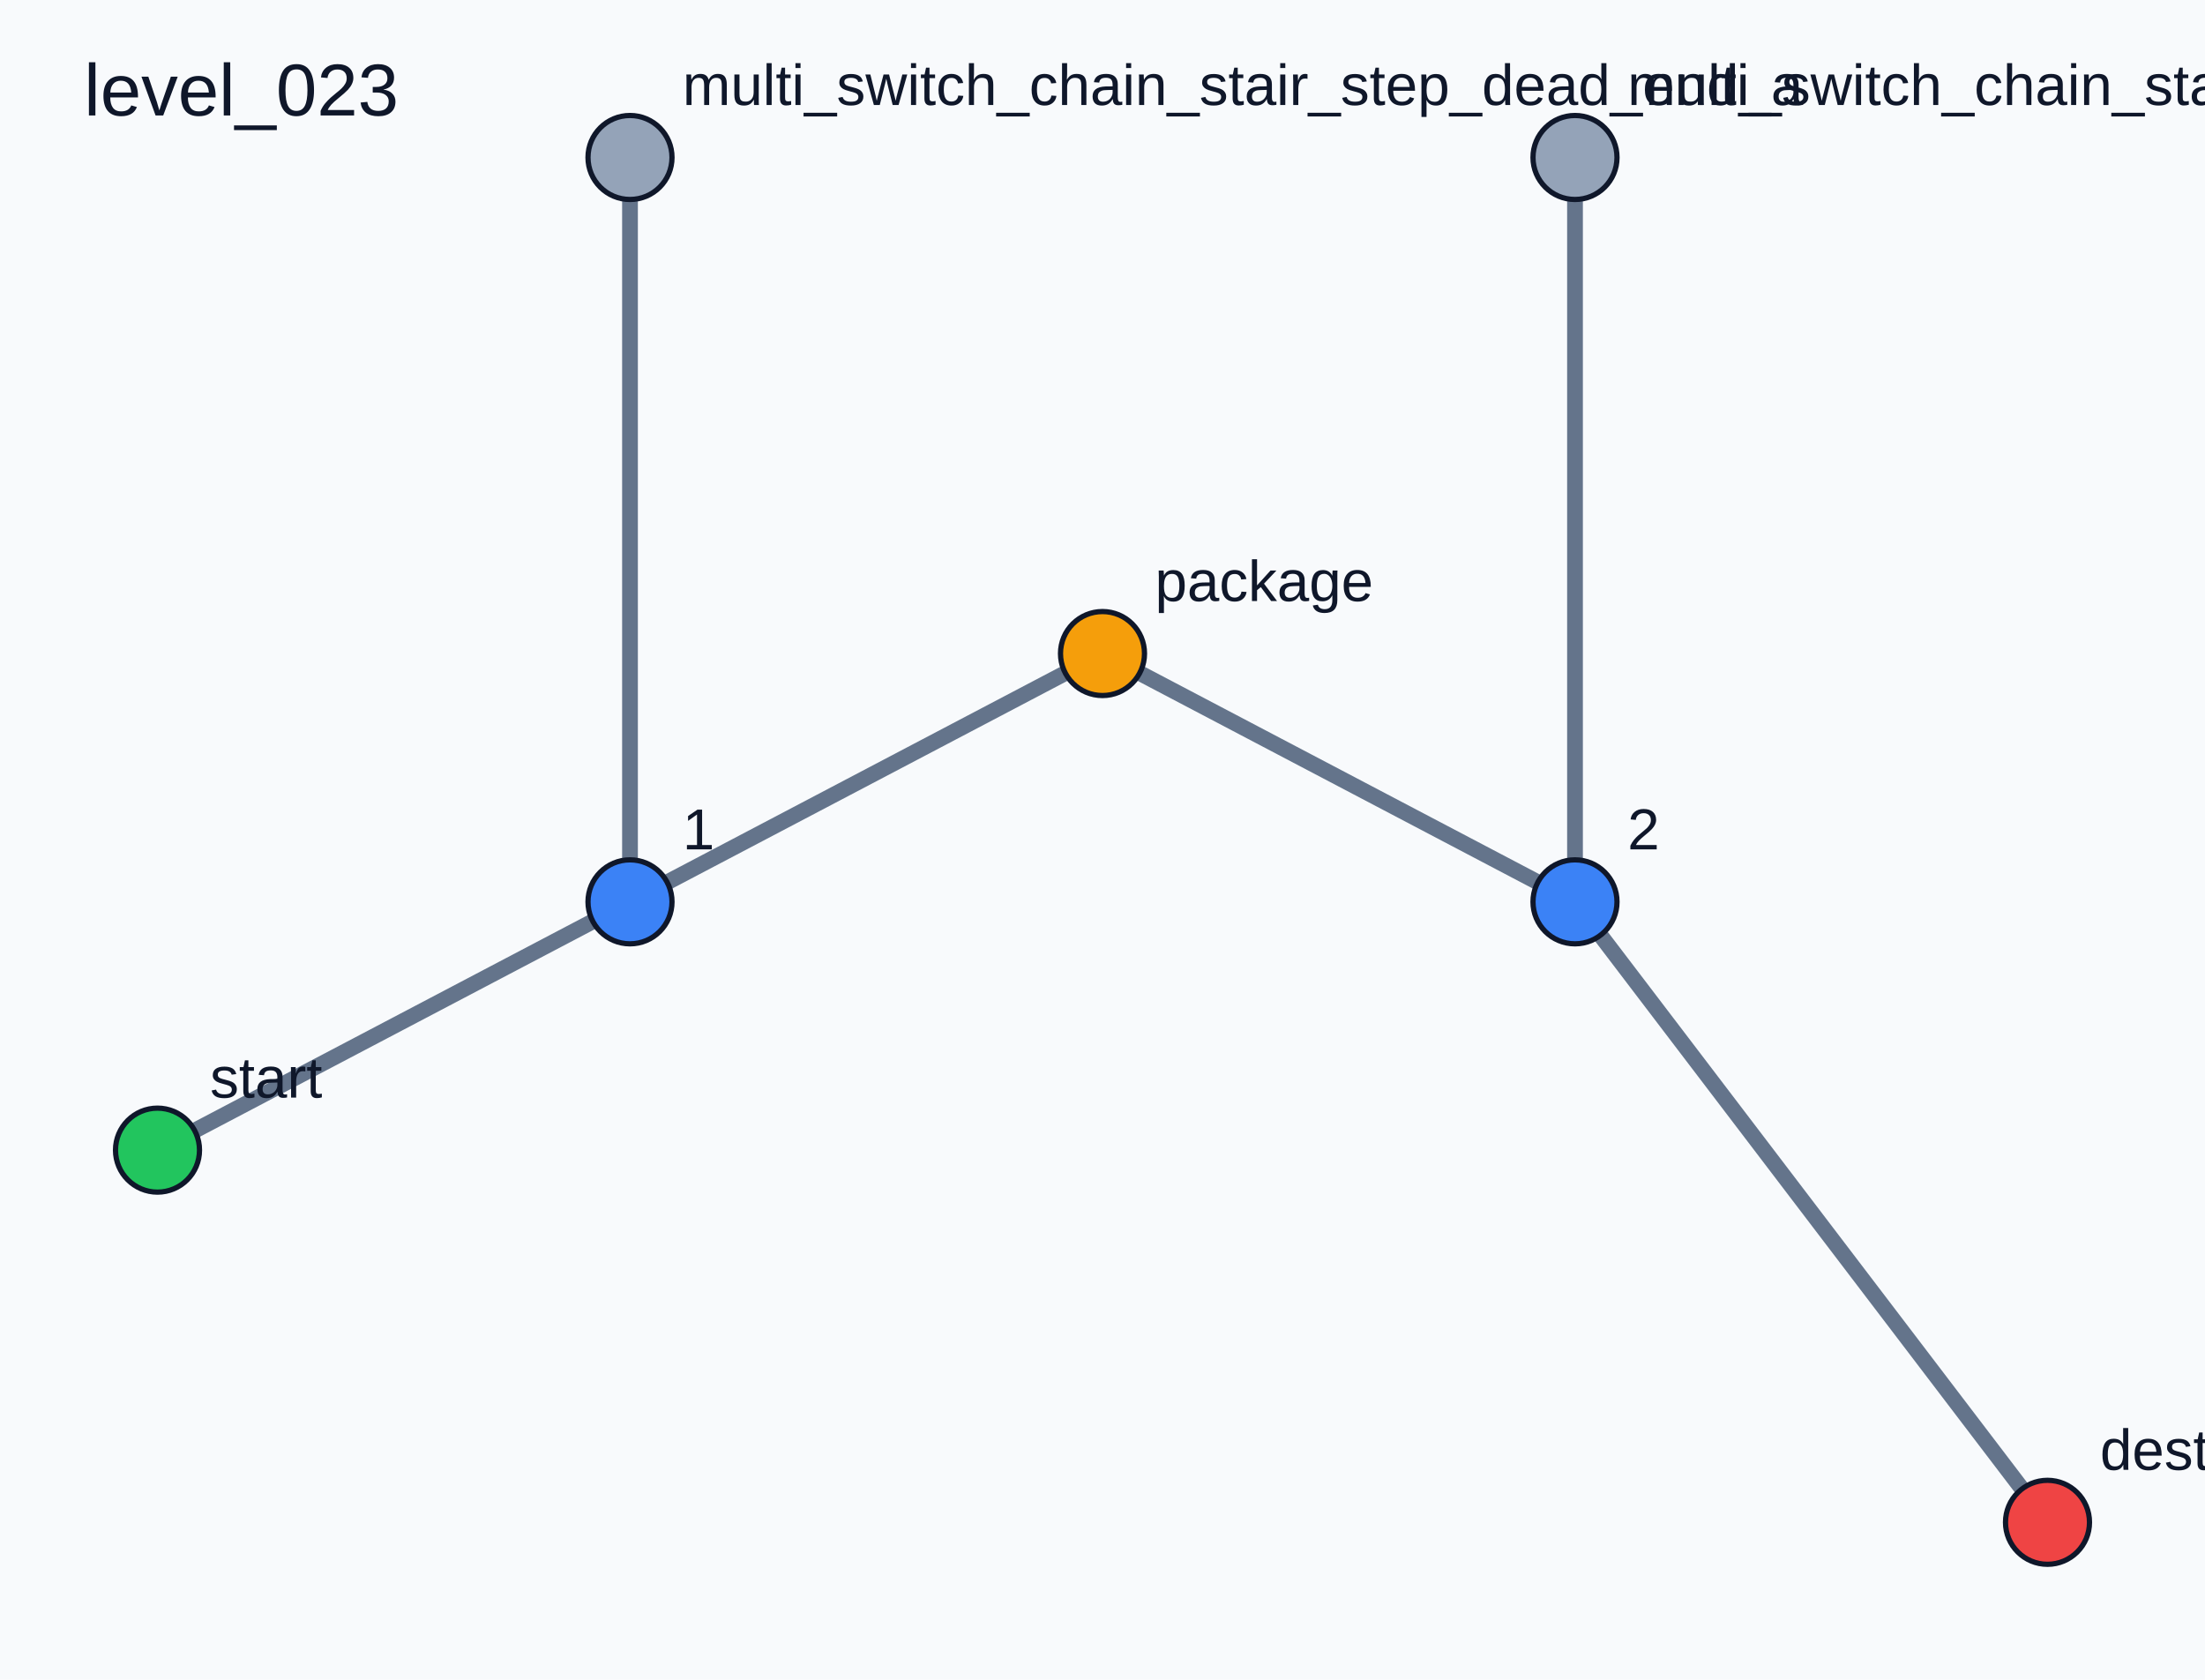
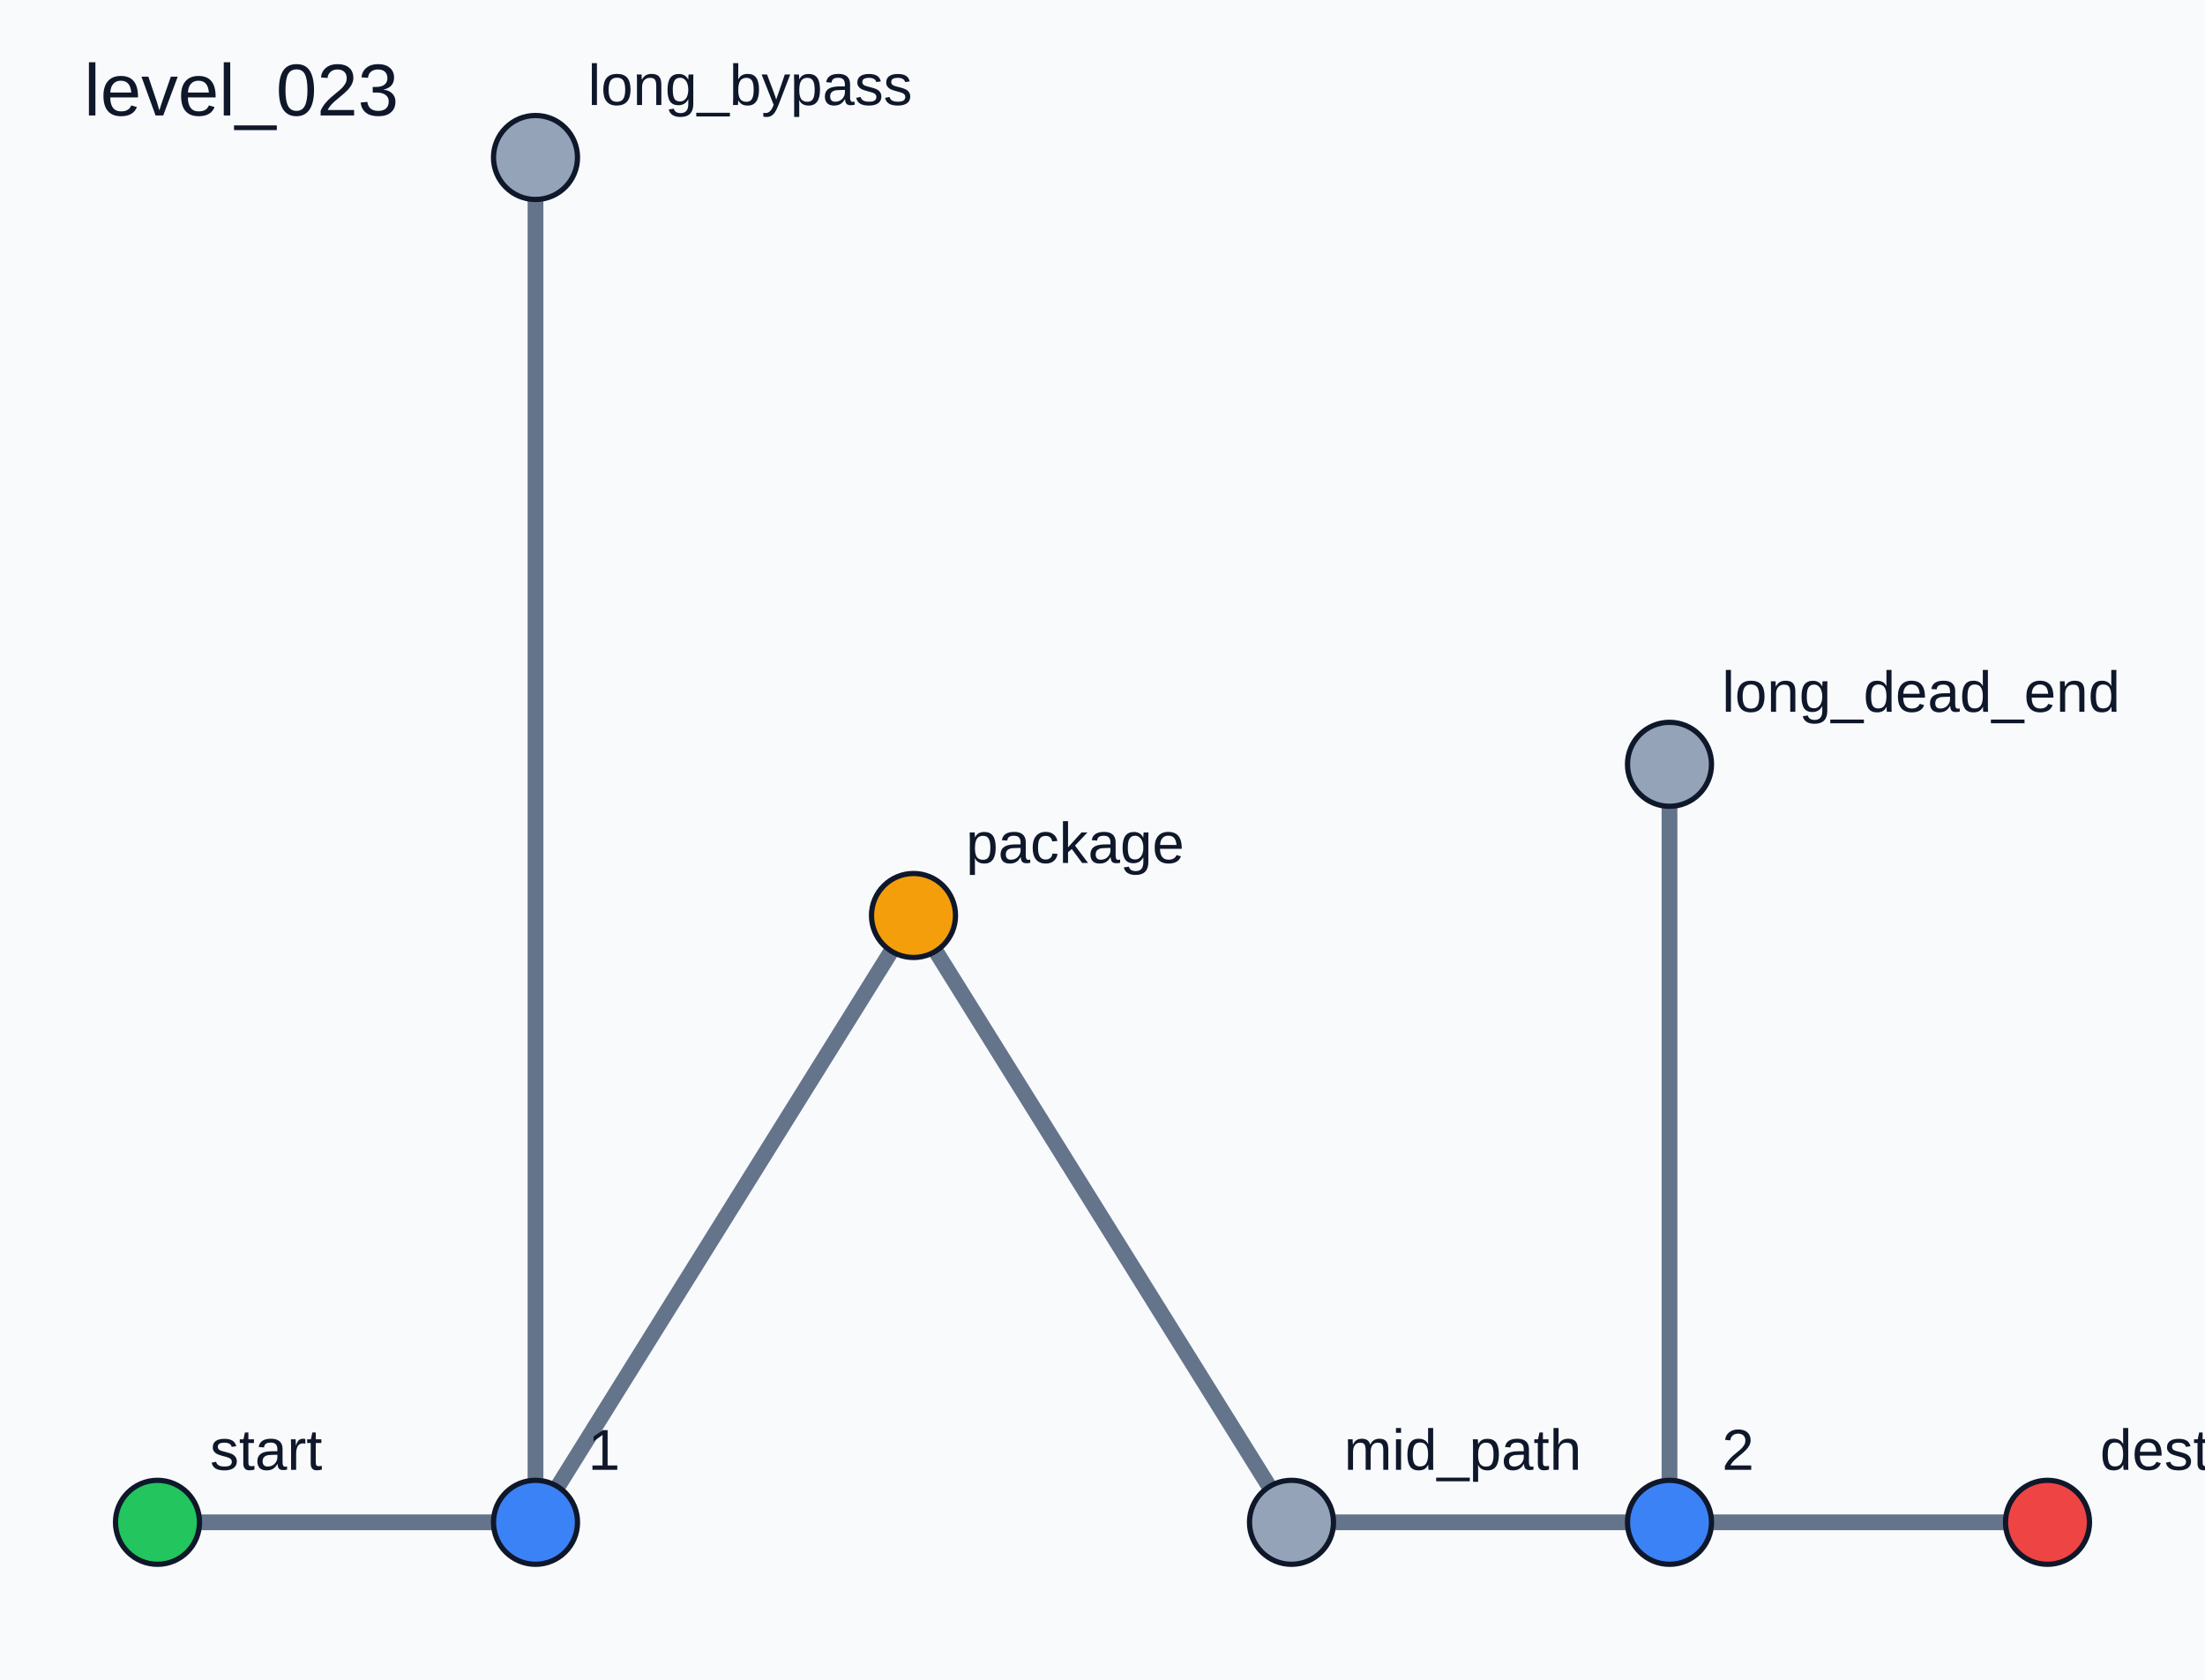
<svg xmlns="http://www.w3.org/2000/svg" width="420" height="320" viewBox="0 0 420 320">
  <rect width="100%" height="100%" fill="#f8fafc" />
  <text x="16" y="22" font-family="Arial" font-size="14" fill="#0f172a">level_023</text>
-   <line x1="30.0" y1="219.1" x2="120.0" y2="171.8" stroke="#64748b" stroke-width="3" />
-   <line x1="120.0" y1="171.8" x2="120.0" y2="30.0" stroke="#64748b" stroke-width="3" />
-   <line x1="120.0" y1="171.8" x2="210.0" y2="124.5" stroke="#64748b" stroke-width="3" />
-   <line x1="210.0" y1="124.5" x2="300.0" y2="171.8" stroke="#64748b" stroke-width="3" />
-   <line x1="300.0" y1="171.8" x2="300.0" y2="30.0" stroke="#64748b" stroke-width="3" />
-   <line x1="300.0" y1="171.8" x2="390.0" y2="290.0" stroke="#64748b" stroke-width="3" />
-   <circle cx="30.0" cy="219.1" r="8" fill="#22c55e" stroke="#0f172a" stroke-width="1" />
-   <text x="40.0" y="209.1" font-family="Arial" font-size="11" fill="#0f172a">start</text>
-   <circle cx="120.0" cy="171.8" r="8" fill="#3b82f6" stroke="#0f172a" stroke-width="1" />
-   <text x="130.0" y="161.8" font-family="Arial" font-size="11" fill="#0f172a">1</text>
-   <circle cx="210.0" cy="124.5" r="8" fill="#f59e0b" stroke="#0f172a" stroke-width="1" />
-   <text x="220.0" y="114.5" font-family="Arial" font-size="11" fill="#0f172a">package</text>
-   <circle cx="300.0" cy="171.8" r="8" fill="#3b82f6" stroke="#0f172a" stroke-width="1" />
-   <text x="310.0" y="161.8" font-family="Arial" font-size="11" fill="#0f172a">2</text>
+   <line x1="30.0" y1="290.0" x2="102.0" y2="290.0" stroke="#64748b" stroke-width="3" />
+   <line x1="102.0" y1="290.0" x2="102.0" y2="30.0" stroke="#64748b" stroke-width="3" />
+   <line x1="102.0" y1="290.0" x2="174.0" y2="174.4" stroke="#64748b" stroke-width="3" />
+   <line x1="174.0" y1="174.4" x2="246.0" y2="290.0" stroke="#64748b" stroke-width="3" />
+   <line x1="246.0" y1="290.0" x2="318.0" y2="290.0" stroke="#64748b" stroke-width="3" />
+   <line x1="318.0" y1="290.0" x2="318.0" y2="145.6" stroke="#64748b" stroke-width="3" />
+   <line x1="318.0" y1="290.0" x2="390.0" y2="290.0" stroke="#64748b" stroke-width="3" />
+   <circle cx="30.0" cy="290.0" r="8" fill="#22c55e" stroke="#0f172a" stroke-width="1" />
+   <text x="40.0" y="280.0" font-family="Arial" font-size="11" fill="#0f172a">start</text>
+   <circle cx="102.0" cy="290.0" r="8" fill="#3b82f6" stroke="#0f172a" stroke-width="1" />
+   <text x="112.0" y="280.0" font-family="Arial" font-size="11" fill="#0f172a">1</text>
+   <circle cx="102.0" cy="30.0" r="8" fill="#94a3b8" stroke="#0f172a" stroke-width="1" />
+   <text x="112.0" y="20.0" font-family="Arial" font-size="11" fill="#0f172a">long_bypass</text>
+   <circle cx="174.0" cy="174.4" r="8" fill="#f59e0b" stroke="#0f172a" stroke-width="1" />
+   <text x="184.0" y="164.4" font-family="Arial" font-size="11" fill="#0f172a">package</text>
+   <circle cx="246.0" cy="290.0" r="8" fill="#94a3b8" stroke="#0f172a" stroke-width="1" />
+   <text x="256.0" y="280.0" font-family="Arial" font-size="11" fill="#0f172a">mid_path</text>
+   <circle cx="318.0" cy="290.0" r="8" fill="#3b82f6" stroke="#0f172a" stroke-width="1" />
+   <text x="328.0" y="280.0" font-family="Arial" font-size="11" fill="#0f172a">2</text>
+   <circle cx="318.0" cy="145.6" r="8" fill="#94a3b8" stroke="#0f172a" stroke-width="1" />
+   <text x="328.0" y="135.6" font-family="Arial" font-size="11" fill="#0f172a">long_dead_end</text>
  <circle cx="390.0" cy="290.0" r="8" fill="#ef4444" stroke="#0f172a" stroke-width="1" />
  <text x="400.0" y="280.0" font-family="Arial" font-size="11" fill="#0f172a">destination</text>
-   <circle cx="120.0" cy="30.0" r="8" fill="#94a3b8" stroke="#0f172a" stroke-width="1" />
-   <text x="130.0" y="20.0" font-family="Arial" font-size="11" fill="#0f172a">multi_switch_chain_stair_step_dead_end_a</text>
-   <circle cx="300.0" cy="30.0" r="8" fill="#94a3b8" stroke="#0f172a" stroke-width="1" />
-   <text x="310.0" y="20.0" font-family="Arial" font-size="11" fill="#0f172a">multi_switch_chain_stair_step_dead_end_b</text>
</svg>
